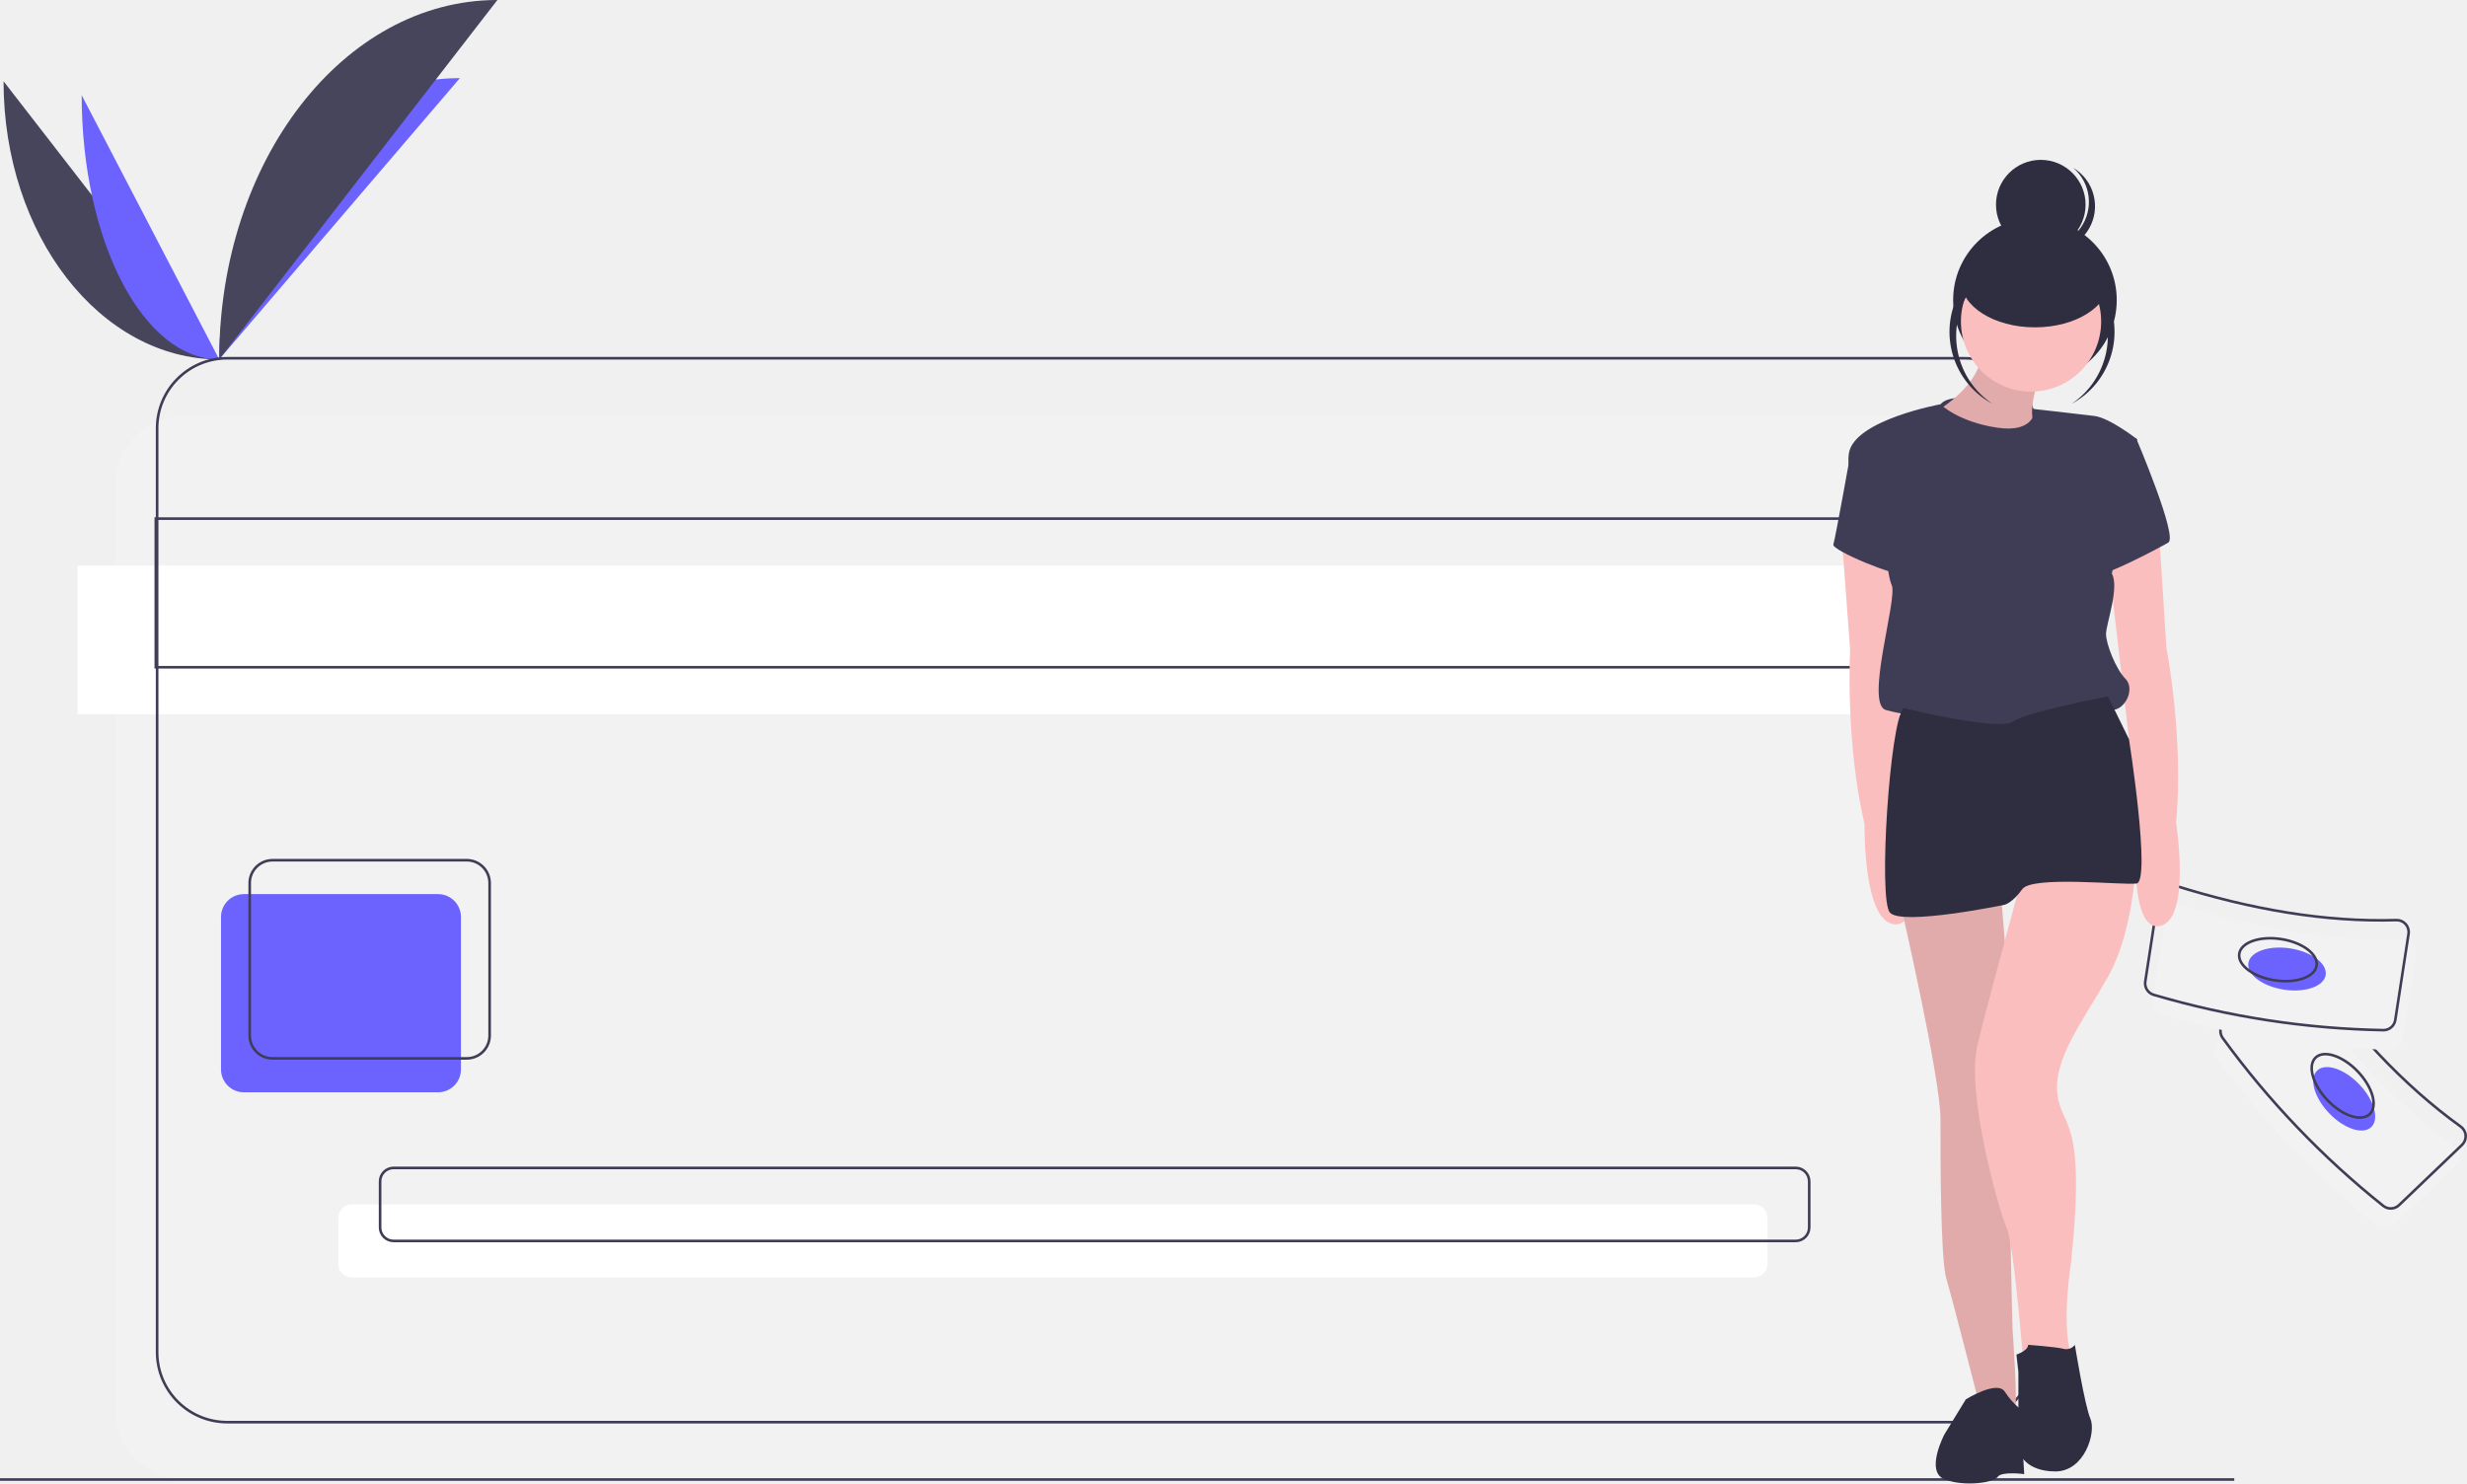
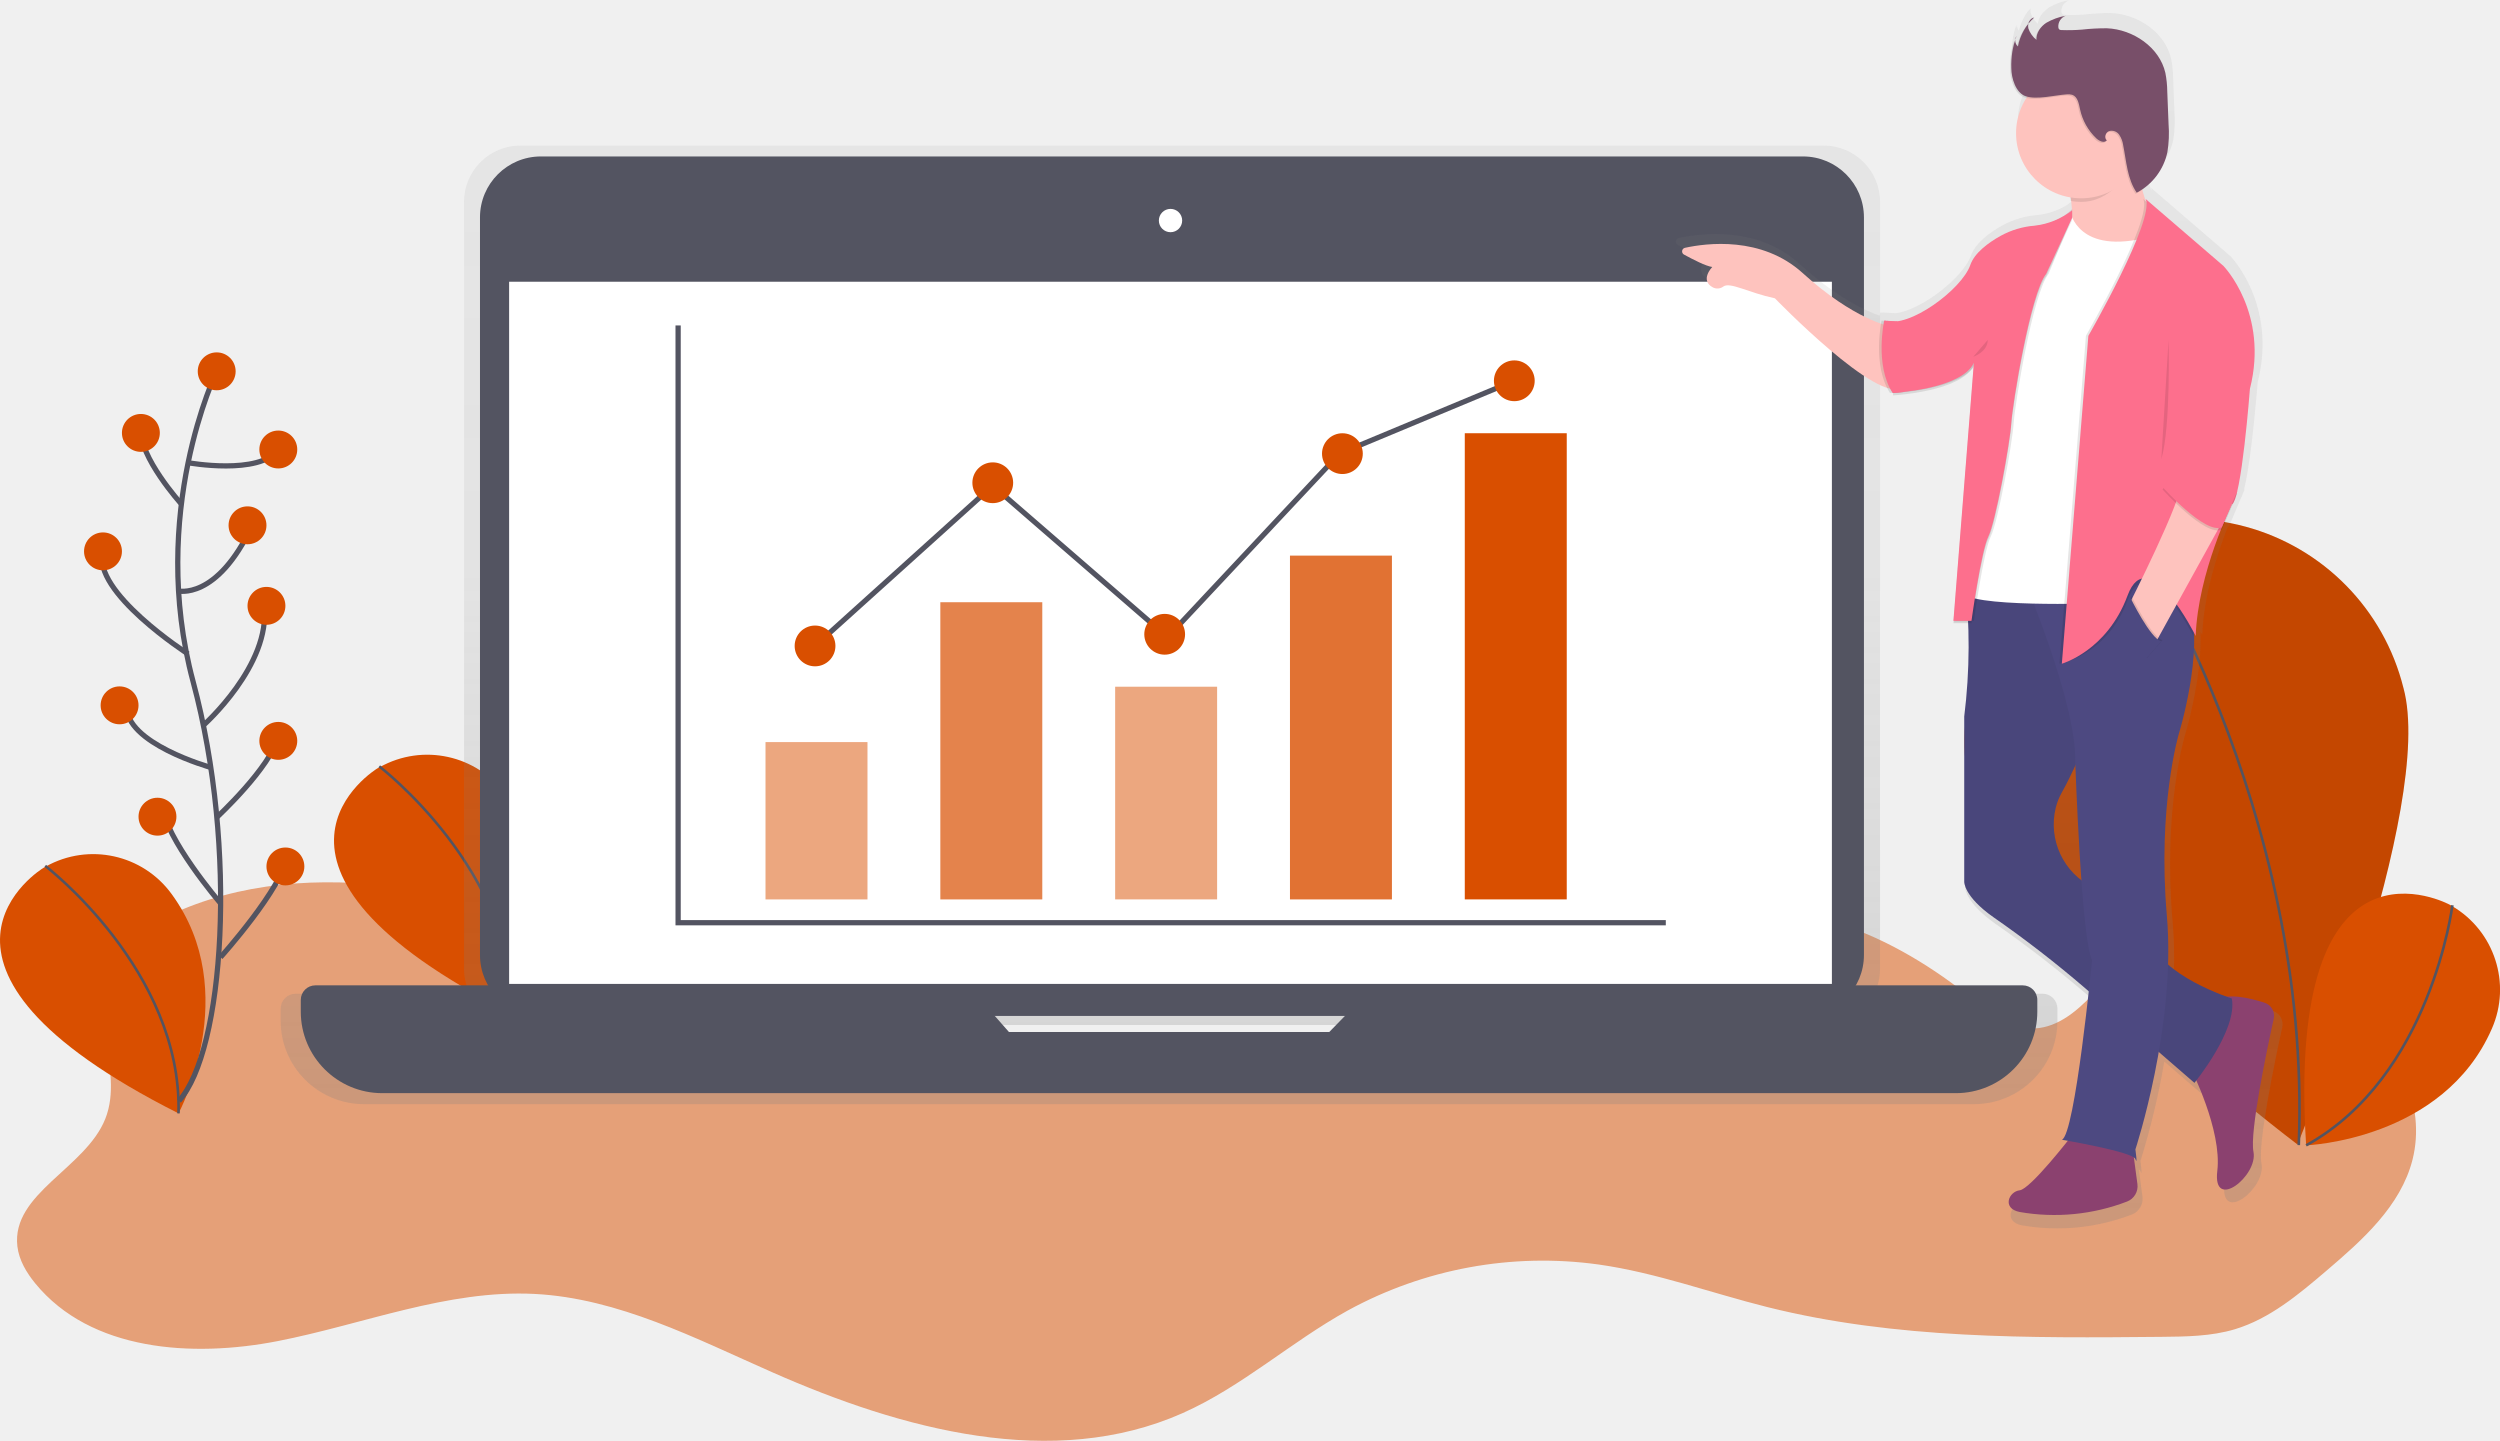
- <svg xmlns="http://www.w3.org/2000/svg" id="e7488108-d109-4f1a-9adc-e459030aba2c" data-name="Layer 1" width="945.987" height="568.898" viewBox="0 0 945.987 568.898">
-   <path d="M128.619,196.713c0,58.96,36.989,106.67,82.699,106.67" transform="translate(-127.2566 -165.551)" fill="#46455b" />
-   <path d="M211.318,303.383c0-59.623,41.277-107.869,92.288-107.869" transform="translate(-127.2566 -165.551)" fill="#6c63ff" />
-   <path d="M158.582,202.058c0,56.006,23.587,101.325,52.736,101.325" transform="translate(-127.2566 -165.551)" fill="#6c63ff" />
-   <path d="M211.318,303.383c0-76.185,47.71-137.832,106.67-137.832" transform="translate(-127.2566 -165.551)" fill="#46455b" />
-   <rect x="44.25" y="159.388" width="720" height="408" rx="26.881" fill="#f2f2f2" />
-   <rect x="29.75" y="216.888" width="720" height="57" fill="#fff" />
-   <rect x="129.75" y="461.888" width="548" height="28" rx="5.17" fill="#fff" />
-   <rect x="60.25" y="137.388" width="720" height="408" rx="26.881" fill="none" stroke="#3f3d56" stroke-miterlimit="10" />
-   <rect x="59.75" y="198.888" width="720" height="57" fill="none" stroke="#3f3d56" stroke-miterlimit="10" />
-   <rect x="84.75" y="342.888" width="92" height="76" rx="8.758" fill="#6c63ff" />
-   <rect x="95.75" y="329.888" width="92" height="76" rx="8.758" fill="none" stroke="#3f3d56" stroke-miterlimit="10" />
-   <rect x="145.75" y="447.888" width="548" height="28" rx="5.17" fill="none" stroke="#3f3d56" stroke-miterlimit="10" />
-   <line y1="567.388" x2="856.743" y2="567.388" fill="none" stroke="#3f3d56" stroke-miterlimit="10" />
-   <path d="M1069.037,612.345l-24.151,23.106a4.581,4.581,0,0,1-6.018.286,333.057,333.057,0,0,1-61.591-64.374,4.581,4.581,0,0,1,.552-6l24.3-23.25a4.579,4.579,0,0,1,6.914.675c17.735,25.331,37.373,46.596,59.503,62.534A4.574,4.574,0,0,1,1069.037,612.345Z" transform="translate(-127.2566 -165.551)" fill="#f2f2f2" />
-   <path d="M1071.329,604.615l-24.151,23.106a4.581,4.581,0,0,1-6.018.286,333.057,333.057,0,0,1-61.591-64.374,4.581,4.581,0,0,1,.552-6l24.3-23.25a4.579,4.579,0,0,1,6.914.675c17.735,25.331,37.373,46.596,59.503,62.534A4.574,4.574,0,0,1,1071.329,604.615Z" transform="translate(-127.2566 -165.551)" fill="none" stroke="#3f3d56" stroke-miterlimit="10" />
-   <ellipse cx="1026.16" cy="586.937" rx="8" ry="15" transform="translate(-248.3104 706.691) rotate(-43.73423)" fill="#6c63ff" />
-   <ellipse cx="1025.562" cy="581.972" rx="8" ry="15" transform="translate(-245.0444 704.9006) rotate(-43.73423)" fill="none" stroke="#3f3d56" stroke-miterlimit="10" />
-   <path d="M1053.717,531.207l-5.086,33.035a4.581,4.581,0,0,1-4.599,3.892A333.057,333.057,0,0,1,955.977,554.578a4.581,4.581,0,0,1-3.216-5.095l5.117-33.24a4.579,4.579,0,0,1,5.896-3.675c29.493,9.292,58.019,14.202,85.279,13.368A4.574,4.574,0,0,1,1053.717,531.207Z" transform="translate(-127.2566 -165.551)" fill="#f2f2f2" />
-   <path d="M1050.829,523.68l-5.086,33.035a4.581,4.581,0,0,1-4.599,3.892,333.057,333.057,0,0,1-88.055-13.556,4.581,4.581,0,0,1-3.216-5.095l5.117-33.24a4.579,4.579,0,0,1,5.896-3.675c29.493,9.292,58.019,14.202,85.279,13.368A4.574,4.574,0,0,1,1050.829,523.68Z" transform="translate(-127.2566 -165.551)" fill="none" stroke="#3f3d56" stroke-miterlimit="10" />
-   <ellipse cx="1004.235" cy="537.163" rx="8" ry="15" transform="translate(193.2713 1282.423) rotate(-81.24821)" fill="#6c63ff" />
-   <ellipse cx="1000.738" cy="533.589" rx="8" ry="15" transform="translate(193.8385 1275.936) rotate(-81.24821)" fill="none" stroke="#3f3d56" stroke-miterlimit="10" />
-   <circle cx="782.551" cy="78.486" r="17.177" fill="#2f2e41" />
-   <path d="M925.051,252.96a17.175,17.175,0,0,0-2.792-23.04c.425.252.845.52,1.254.814a17.177,17.177,0,0,1-19.999,27.932c-.41-.293-.799-.604-1.174-.925A17.175,17.175,0,0,0,925.051,252.96Z" transform="translate(-127.2566 -165.551)" fill="#2f2e41" />
-   <circle cx="780.311" cy="115.08" r="31.366" fill="#2f2e41" />
-   <path d="M913.542,328.426c0-.747-5.974-5.974-5.974-5.974s-29.872-8.215-35.847-2.24a10.805,10.805,0,0,0-2.24,12.696l27.632,8.215Z" transform="translate(-127.2566 -165.551)" fill="#3f3d56" />
-   <path d="M909.434,309.383s-6.721,18.67,0,20.164-35.847,8.215-35.847,8.215l-6.721-12.696s23.151-11.949,20.164-28.379Z" transform="translate(-127.2566 -165.551)" fill="#fbbebe" />
-   <path d="M909.434,309.383s-6.721,18.67,0,20.164-35.847,8.215-35.847,8.215l-6.721-12.696s23.151-11.949,20.164-28.379Z" transform="translate(-127.2566 -165.551)" opacity="0.1" />
-   <path d="M833.193,367.647l3.508,47.013s-1.935,34.951,5.54,67.088c0,0-.682,38.547,12.098,38.281s1.978-45.512,1.978-45.512l-2.147-96.964Z" transform="translate(-127.2566 -165.551)" fill="#fbbebe" />
-   <path d="M954.99,366.887l2.987,47.049s6.721,34.353,3.734,67.213c0,0,5.974,38.087-6.721,39.581s-8.215-44.809-8.215-44.809L935.573,379.583Z" transform="translate(-127.2566 -165.551)" fill="#fbbebe" />
-   <path d="M894.498,508.034s6.721,77.668,4.481,82.149,0,85.136,0,85.136,2.24,30.619.747,30.619-14.189-4.481-14.189-4.481-9.709-38.087-11.949-45.555-2.24-45.555-2.24-61.238-14.936-80.655-14.936-80.655Z" transform="translate(-127.2566 -165.551)" fill="#fbbebe" />
-   <path d="M894.498,508.034s6.721,77.668,4.481,82.149,0,85.136,0,85.136,2.24,30.619.747,30.619-14.189-4.481-14.189-4.481-9.709-38.087-11.949-45.555-2.24-45.555-2.24-61.238-14.936-80.655-14.936-80.655Z" transform="translate(-127.2566 -165.551)" opacity="0.1" />
-   <path d="M881.056,702.204s11.949-7.468,14.936-2.987a29.262,29.262,0,0,0,5.974,6.721L903.46,730.862s-8.71-1.163-10.203,1.078-12.948,3.871-20.416.884,0-17.177,0-17.177Z" transform="translate(-127.2566 -165.551)" fill="#2f2e41" />
-   <path d="M946.088,497.866s-.807,25.104-10.515,42.28-20.911,31.366-19.417,44.809,11.202,8.215,5.228,64.972c0,0-3.734,23.151,0,35.1S903.46,692.496,903.46,692.496s-3.734-49.289-6.721-56.011-15.683-51.53-11.202-70.2S903.46,499.072,903.46,499.072Z" transform="translate(-127.2566 -165.551)" fill="#fbbebe" />
-   <path d="M904.954,681.294s10.455.747,13.443,1.494a4.159,4.159,0,0,0,4.481-1.494s3.734,23.151,5.974,28.379-2.24,20.164-13.443,20.164-14.189-6.721-14.189-8.962V691.749l-.747-6.721S904.954,683.534,904.954,681.294Z" transform="translate(-127.2566 -165.551)" fill="#2f2e41" />
-   <circle cx="778.817" cy="123.294" r="26.885" fill="#fbbebe" />
-   <path d="M907.567,322.452s.373,9.335-14.563,7.095-21.657-8.962-21.657-8.962-32.86,5.974-35.1,18.67,14.189,32.113,14.189,32.113,0,13.443,2.24,18.67-10.455,45.555-2.24,47.796,13.443,2.24,29.872,5.974,33.606,4.481,38.834,0,12.696-5.974,17.923-5.974,8.962-8.215,5.228-11.949-7.468-13.443-7.468-17.177,5.228-17.923,2.24-23.151l9.709-51.53s-10.455-8.215-16.43-8.962S907.567,322.452,907.567,322.452Z" transform="translate(-127.2566 -165.551)" fill="#3f3d56" />
-   <path d="M940.8,333.281l5.601.373s16.056,37.714,12.322,39.954S934.826,386.304,932.586,385.557,940.8,333.281,940.8,333.281Z" transform="translate(-127.2566 -165.551)" fill="#3f3d56" />
-   <path d="M843.715,336.268l-6.348.373s-6.348,35.473-7.095,37.714,24.645,12.696,26.885,11.202S843.715,336.268,843.715,336.268Z" transform="translate(-127.2566 -165.551)" fill="#3f3d56" />
-   <path d="M935.573,432.606l8.081,16.477s8.529,54.613,2.838,55.289-40.045-3.059-43.779,2.169-6.721,5.974-6.721,5.974-39.581,8.215-44.062,2.987,0-73.187,5.228-78.415c0,0,36.594,8.962,41.821,5.228S935.573,432.606,935.573,432.606Z" transform="translate(-127.2566 -165.551)" fill="#2f2e41" />
-   <path d="M922.358,265.952c.429.259.848.528,1.26.803a31.364,31.364,0,0,0-32.334,53.669c-.436-.236-.87-.48-1.299-.738a31.366,31.366,0,0,1,32.373-53.734Z" transform="translate(-127.2566 -165.551)" fill="#2f2e41" />
-   <path d="M890.536,265.952c-.429.259-.848.528-1.26.803a31.364,31.364,0,0,1,32.334,53.669c.436-.236.87-.48,1.299-.738a31.366,31.366,0,0,0-32.373-53.734Z" transform="translate(-127.2566 -165.551)" fill="#2f2e41" />
-   <ellipse cx="780.311" cy="107.611" rx="28.379" ry="17.923" fill="#2f2e41" />
+ <svg xmlns="http://www.w3.org/2000/svg" xmlns:xlink="http://www.w3.org/1999/xlink" id="02a143c3-6017-4373-a226-06a05c845178" data-name="Layer 1" width="954" height="549.86" viewBox="0 0 954 549.86">
+   <defs>
+     <linearGradient id="6beaf3f8-3e45-4d0f-940e-4f825d2ab248" x1="569.11" y1="596.37" x2="569.11" y2="230.62" gradientUnits="userSpaceOnUse">
+       <stop offset="0" stop-color="gray" stop-opacity="0.25" />
+       <stop offset="0.54" stop-color="gray" stop-opacity="0.12" />
+       <stop offset="1" stop-color="gray" stop-opacity="0.1" />
+     </linearGradient>
+     <linearGradient id="618658e0-5682-4211-900b-639feb09c488" x1="878.33" y1="643.77" x2="878.33" y2="175.07" xlink:href="#6beaf3f8-3e45-4d0f-940e-4f825d2ab248" />
+   </defs>
+   <path d="M359.74,535.18c-57.68-19.93-123.63-36.8-177.52-8.16-6.83,3.63-13.56,8.2-17.24,15-9.72,17.89,5.73,41.09-1.8,60s-35.87,28.43-33.55,48.63c.61,5.28,3.47,10.06,6.84,14.18,21.11,25.79,59.81,28.4,92.52,22s64.7-19.67,98-18c32,1.65,61.44,17,90.76,29.92,49.43,21.84,107.16,37.51,156.55,15.56,22.63-10.06,41.34-27.19,63-39.15A155.06,155.06,0,0,1,733,657.6c22,3.1,43,10.9,64.53,16.28,48.9,12.21,99.94,11.81,150.33,11.33,9.38-.09,18.91-.2,27.9-2.88,13.31-4,24.29-13.21,34.86-22.22,13.89-11.83,28.52-24.83,33-42.52,5.29-21-5.66-43.32-21.9-57.59s-37-22.07-57.26-29.59c-5-1.84-10.34-3.71-15.46-2.32-3.36.92-6.19,3.16-8.7,5.57-14.38,13.84-26.53,37.25-46.14,33.49-7-1.34-12.73-6.21-18.27-10.71-29.58-24-69.37-42.53-105.07-29.27-26.11,9.7-44.54,34.61-71,43.4-18.82,6.26-39.27,3.55-59.07,4.77-28.8,1.76-56.83,11.94-85.67,11.32-73.54-1.58-134.81-71.9-208.05-65.2-5.74.52-12,1.84-15.52,6.38" transform="translate(-123 -175.07)" fill="#d94f00" opacity="0.5" />
+   <path d="M267,468.29S205.89,505.18,318.58,562c0,0,24.83-46.1-2.62-83.69a37,37,0,0,0-48-10.52Z" transform="translate(-123 -175.07)" fill="#d94f00" />
+   <path d="M267.73,467.52s52.32,40,50.86,94.45" transform="translate(-123 -175.07)" fill="none" stroke="#535461" stroke-miterlimit="10" />
+   <path d="M1040.15,437.56c12.38,45.27-40.43,174.24-40.43,174.24S888.6,527.67,876.21,482.4a85,85,0,1,1,163.93-44.85Z" transform="translate(-123 -175.07)" fill="#d94f00" />
+   <path d="M1040.15,437.56c12.38,45.27-40.43,174.24-40.43,174.24S888.6,527.67,876.21,482.4a85,85,0,1,1,163.93-44.85Z" transform="translate(-123 -175.07)" opacity="0.1" />
+   <path d="M936.21,378.27s69.17,104.42,64,233.78" transform="translate(-123 -175.07)" fill="none" stroke="#535461" stroke-miterlimit="10" />
+   <path d="M1057.8,520.3s-62.72-34.12-54.78,91.83c0,0,52.32-1.87,70.89-44.55a37,37,0,0,0-15.19-46.75Z" transform="translate(-123 -175.07)" fill="#d94f00" />
+   <path d="M1058.83,520.52s-8.1,65.38-55.81,91.61" transform="translate(-123 -175.07)" fill="none" stroke="#535461" stroke-miterlimit="10" />
+   <path d="M139.56,506.26s-61.14,36.88,51.56,93.67c0,0,24.83-46.1-2.62-83.69a37,37,0,0,0-48-10.52Z" transform="translate(-123 -175.07)" fill="#d94f00" />
+   <path d="M140.26,505.49s52.32,40,50.86,94.45" transform="translate(-123 -175.07)" fill="none" stroke="#535461" stroke-miterlimit="10" />
+   <path d="M902.43,554.27H838.18a21.42,21.42,0,0,0,2.24-9.57V252.14a21.51,21.51,0,0,0-21.51-21.51H321.58a21.51,21.51,0,0,0-21.51,21.51V544.71a21.42,21.42,0,0,0,2.24,9.57H235.79A5.69,5.69,0,0,0,230.1,560v4.59a31.82,31.82,0,0,0,31.82,31.82H876.3a31.82,31.82,0,0,0,31.82-31.82V560A5.69,5.69,0,0,0,902.43,554.27Zm-395.89,18.2L501,566.22H637.78l-6.1,6.26Z" transform="translate(-123 -175.07)" fill="url(#6beaf3f8-3e45-4d0f-940e-4f825d2ab248)" />
+   <rect x="183.16" y="59.7" width="528.12" height="327.99" rx="23.26" ry="23.26" fill="#535461" />
+   <rect x="194.28" y="107.51" width="504.77" height="267.95" fill="#fff" />
+   <circle cx="446.67" cy="84.16" r="4.45" fill="#fff" />
+   <path d="M647.6,551.08l-17.34,17.79H508l-15.67-17.79H243.34a5.56,5.56,0,0,0-5.56,5.56v4.48a31.1,31.1,0,0,0,31.1,31.1H869.34a31.1,31.1,0,0,0,31.1-31.1v-4.48a5.56,5.56,0,0,0-5.56-5.56Z" transform="translate(-123 -175.07)" fill="#535461" />
+   <polyline points="258.77 124.19 258.77 352.11 635.67 352.11" fill="none" stroke="#535461" stroke-miterlimit="10" stroke-width="2" />
+   <rect x="292.12" y="283.18" width="38.91" height="60.04" fill="#d94f00" opacity="0.5" />
+   <rect x="358.83" y="229.81" width="38.91" height="113.41" fill="#d94f00" opacity="0.7" />
+   <rect x="425.54" y="262.05" width="38.91" height="81.16" fill="#d94f00" opacity="0.5" />
+   <rect x="492.25" y="212.02" width="38.91" height="131.2" fill="#d94f00" opacity="0.8" />
+   <rect x="558.96" y="165.32" width="38.91" height="177.89" fill="#d94f00" />
+   <polyline points="311.02 246.49 378.84 185.34 445.55 243.15 511.15 173.11 577.86 145.31" fill="none" stroke="#535461" stroke-miterlimit="10" stroke-width="2" />
+   <circle cx="311.02" cy="246.49" r="7.78" fill="#d94f00" />
+   <circle cx="444.44" cy="242.04" r="7.78" fill="#d94f00" />
+   <circle cx="512.26" cy="173.11" r="7.78" fill="#d94f00" />
+   <circle cx="378.84" cy="184.22" r="7.78" fill="#d94f00" />
+   <circle cx="577.86" cy="145.31" r="7.78" fill="#d94f00" />
+   <path d="M990.31,560.82c-4.1-1.35-10.18-2.91-15-2.36-4.59-1.67-15.38-6-22.75-12.52a164.07,164.07,0,0,0-.49-19.22c-3.77-42.87,4.71-71.13,4.71-71.13s6.66-21.56,5.93-39.45c.43.81.67,1.29.67,1.29.58-15.43,5.84-31.4,9.78-41.35a3.32,3.32,0,0,0,.44-.16L978,365.48a9.06,9.06,0,0,0,.83-1.93l.71-1.65-.21-.09c.07-.27.14-.56.21-.85h0c2.81-11.89,5-40.09,5-40.09,7.54-29.68-10.36-48-10.36-48l-30.38-26.14a3.85,3.85,0,0,1,.3,1.07l-.25-.22c-.43-1.23-.9-2.7-1.36-4.38a23.1,23.1,0,0,0,3-2.57,23.33,23.33,0,0,0,6.81-12.15,46.07,46.07,0,0,0,.45-11l-.5-12.61a40,40,0,0,0-.75-7.35c-2.29-10-12.54-17-22.83-17.46a83.45,83.45,0,0,0-9.8.52,65.93,65.93,0,0,1-8,.17,1.44,1.44,0,0,1-.86-.23,1.26,1.26,0,0,1-.37-.87,4.34,4.34,0,0,1,1.06-3.25,4,4,0,0,1,1.38-.79l-.73.17a4,4,0,0,1,1.2-.65,23.29,23.29,0,0,0-7.58,2.75,9.79,9.79,0,0,0-1.77,1.49,7.73,7.73,0,0,0-2.56,4.76,8.86,8.86,0,0,1-2.7-4,4,4,0,0,1,0-1.94q-.27.33-.52.68c0-.07,0-.14,0-.21a20.22,20.22,0,0,0-4,8.14,3.17,3.17,0,0,1-.72-2.34c-.15.47-.29.94-.42,1.41a3.26,3.26,0,0,1,0-.94,32.21,32.21,0,0,0-1.57,11.18c0,3.78,1.68,9.67,5.73,11,.21.07.42.12.64.17a25.43,25.43,0,0,0,17.15,38.84q.1.69.19,1.45l.16,0c.11,1,.2,2.1.26,3.22a21.67,21.67,0,0,1-3.34,2.68,27.54,27.54,0,0,1-11.12,3.68,33.1,33.1,0,0,0-13.37,4c-4.85,2.71-10.2,6.66-11.88,11.46-2.8,8-18.22,20.45-28.56,22l-3.68-.21-.27-.08v.07l-.9-.05-.05,0h-.24v.05l-.93-.05s-.09.43-.22,1.19c-5.2-1.79-16.25-6.75-30.63-19.8-16-14.53-37.65-11.67-46-9.84a1.43,1.43,0,0,0-.38,2.65c3.37,1.85,8.59,4.54,11,4.84,0,0-5,5.23.32,8a3.86,3.86,0,0,0,4-.39c2.58-1.89,9.75,2.39,20.14,4.62,0,0,29.32,30.34,43.88,35a20.93,20.93,0,0,0,1.11,1.93l.9-.07,0,.07H845l.11,1s22.64-1.19,30-9.41a11.79,11.79,0,0,0,1.43-1.53l-7.87,99h.07l-.07.94h5.79A218.25,218.25,0,0,1,872.89,449v64.54s-.3,5.68,11.5,14a441.06,441.06,0,0,1,35.72,27.69l1.43,1.24c-2.17,19.75-6.71,56.56-10.5,57.93l2.34.41c-4,5.07-15.36,19-18.82,19.37-4.24.47-7.07,7.07,0,8.48a79.21,79.21,0,0,0,42-4.14,6.41,6.41,0,0,0,4-6.82l-1.37-10.4a1.46,1.46,0,0,1,.6.63c.94,2.83,0-3.77,0-3.77a294.73,294.73,0,0,0,9.11-38l14,12.1s.28-.35.77-1c3.43,7.78,9.55,23.7,8.18,35.36-1.88,16,16,1.88,14.13-7.54-1.52-7.62,5.28-39.92,7.93-52A5.37,5.37,0,0,0,990.31,560.82Z" transform="translate(-123 -175.07)" fill="url(#618658e0-5682-4211-900b-639feb09c488)" />
+   <path d="M844,299.49s-13.34-2.3-33.12-20.24c-15.65-14.19-36.76-11.4-44.9-9.61a1.39,1.39,0,0,0-.37,2.58c3.29,1.8,8.39,4.43,10.78,4.73,0,0-4.93,5.1.31,7.83a3.77,3.77,0,0,0,3.94-.38c2.52-1.84,9.52,2.34,19.67,4.51,0,0,39.56,40.94,48.76,34Z" transform="translate(-123 -175.07)" fill="#fec3be" />
+   <path d="M912.11,243.83s3.68,15.64,0,26.68l16.56,2.3,14.72-7.36v-9.66s-6.9-14.72-5.06-31.74Z" transform="translate(-123 -175.07)" fill="#fec3be" />
+   <path d="M959,582.83s12,23.46,10.12,39.1,15.64,1.84,13.8-7.36c-1.49-7.44,5.15-39,7.74-50.74a5.24,5.24,0,0,0-3.48-6.11c-5.53-1.82-14.79-4.05-19.44-.64C960.87,562.13,959,582.83,959,582.83Z" transform="translate(-123 -175.07)" fill="#8b416f" />
+   <path d="M913.49,608.59s-15.64,20.24-19.78,20.7-6.9,6.9,0,8.28a77.34,77.34,0,0,0,41-4,6.26,6.26,0,0,0,3.93-6.66L936,607.21Z" transform="translate(-123 -175.07)" fill="#8b416f" />
+   <path d="M887.73,393.78l-15,2a219.53,219.53,0,0,1-.18,52.73v63s-.29,5.55,11.23,13.62a430.67,430.67,0,0,1,34.88,27l41.74,36.16s16.56-20.24,14.26-32.2c0,0-27.6-8.74-31.28-23-2.11-8.16-12.81-15-21.57-19.3a26.82,26.82,0,0,1-14.35-30.44,23.47,23.47,0,0,1,2.35-5.91c7.36-12.88,17.94-41.86,17.94-41.86L907.51,397Z" transform="translate(-123 -175.07)" fill="#4d4981" />
+   <path d="M887.73,393.78l-15,2a219.53,219.53,0,0,1-.18,52.73v63s-.29,5.55,11.23,13.62a430.67,430.67,0,0,1,34.88,27l41.74,36.16s16.56-20.24,14.26-32.2c0,0-27.6-8.74-31.28-23-2.11-8.16-12.81-15-21.57-19.3a26.82,26.82,0,0,1-14.35-30.44,23.47,23.47,0,0,1,2.35-5.91c7.36-12.88,17.94-41.86,17.94-41.86L907.51,397Z" transform="translate(-123 -175.07)" opacity="0.05" />
+   <path d="M909.81,610s27.14,4.6,28.06,7.36,0-3.68,0-3.68,15.64-47.38,12-89.23,4.6-69.46,4.6-69.46,9.66-31.28,4.14-49.22-63.48-10.12-63.48-10.12,20.24,47.38,19.78,69.92c0,0,2.3,68.08,6.44,75.9C921.31,541.43,914.87,608.13,909.81,610Z" transform="translate(-123 -175.07)" fill="#4d4981" />
+   <path d="M913,255.79s2.76,17,30.36,9.66L925,405.28s-53.36,1.84-52.9-4.6l11-84.63Z" transform="translate(-123 -175.07)" fill="#fff" />
+   <path d="M913.72,254.87a22.42,22.42,0,0,1-13.29,6.31,32.33,32.33,0,0,0-13.06,3.88c-4.73,2.65-10,6.5-11.6,11.19-3.22,9.2-23.46,24.38-32.66,21.16l3.22,27.6s26.22-1.38,30.82-11.5L869.34,412h6.9s3.68-26.68,6.44-32.2,8.28-35.88,8.74-43.24,7.36-49.68,13.34-57l9-21.85Z" transform="translate(-123 -175.07)" opacity="0.1" />
+   <path d="M913.72,256.25a28.47,28.47,0,0,1-14.21,5.85A32.33,32.33,0,0,0,886.46,266c-4.73,2.65-10,6.5-11.6,11.19-3.22,9.2-23.46,24.38-32.66,21.16l3.22,27.6s26.22-1.38,30.82-11.5l-7.82,98.43h6.9s3.68-26.68,6.44-32.2,8.28-35.88,8.74-43.24,7.36-49.68,13.34-57L913.72,259Z" transform="translate(-123 -175.07)" opacity="0.1" />
+   <path d="M913.72,255.33a28.47,28.47,0,0,1-14.21,5.85,32.33,32.33,0,0,0-13.06,3.88c-4.73,2.65-10,6.5-11.6,11.19-3.22,9.2-23.46,24.38-32.66,21.16l3.22,27.6s26.22-1.38,30.82-11.5L868.42,412h6.9s3.68-26.68,6.44-32.2,8.28-35.88,8.74-43.24,7.36-49.68,13.34-57l9.89-21.39Z" transform="translate(-123 -175.07)" fill="#fd6f8d" />
+   <path d="M937.18,237.62c-.6-4.36.6-7.08,1.15-12.19l-26.22,19.78s.63,2.67,1.11,6.58a25,25,0,0,0,4,.32C926.32,252.11,932.87,245,937.18,237.62Z" transform="translate(-123 -175.07)" opacity="0.1" />
+   <circle cx="794.17" cy="50.83" r="24.84" fill="#fec3be" />
+   <path d="M890.06,201.55a31.44,31.44,0,0,1,2-12.29,3.07,3.07,0,0,0,.52,4,19.68,19.68,0,0,1,6.24-11.06c-1.77.29-2.68,2.48-2.24,4.22a9.6,9.6,0,0,0,3.07,4.32c-.15-2.63,1.59-5.09,3.79-6.53a22.74,22.74,0,0,1,7.4-2.68,4.29,4.29,0,0,0-2.84,4.4,1.23,1.23,0,0,0,.37.85,1.41,1.41,0,0,0,.84.22,64.38,64.38,0,0,0,7.77-.17,81.49,81.49,0,0,1,9.57-.51c10,.42,20.05,7.25,22.29,17a39.09,39.09,0,0,1,.73,7.18l.49,12.31a45,45,0,0,1-.44,10.76,22.8,22.8,0,0,1-11.71,15.48c-3.61-5.23-3.93-11.95-5.18-18.18a9.2,9.2,0,0,0-1.56-4,3.51,3.51,0,0,0-3.85-1.3c-1.35.54-1.93,2.6-.81,3.52-1,1.18-2.87.3-4-.75a21.48,21.48,0,0,1-6.23-11.13c-.45-2.14-.9-4.78-3-5.51a5.58,5.58,0,0,0-2.22-.15c-4.38.3-11.23,2.11-15.47.72C891.7,211,890.06,205.24,890.06,201.55Z" transform="translate(-123 -175.07)" opacity="0.1" />
+   <path d="M890.52,201.09a31.44,31.44,0,0,1,2-12.29,3.07,3.07,0,0,0,.52,4,19.68,19.68,0,0,1,6.24-11.06c-1.77.29-2.68,2.48-2.24,4.22a9.6,9.6,0,0,0,3.07,4.32c-.15-2.63,1.59-5.09,3.79-6.53a22.74,22.74,0,0,1,7.4-2.68,4.29,4.29,0,0,0-2.84,4.4,1.23,1.23,0,0,0,.37.85,1.41,1.41,0,0,0,.84.22,64.38,64.38,0,0,0,7.77-.17,81.49,81.49,0,0,1,9.57-.51c10,.42,20.05,7.25,22.29,17a39.09,39.09,0,0,1,.73,7.18l.49,12.31a45,45,0,0,1-.44,10.76,22.8,22.8,0,0,1-11.71,15.48c-3.61-5.23-3.93-11.95-5.18-18.18a9.2,9.2,0,0,0-1.56-4,3.51,3.51,0,0,0-3.85-1.3c-1.35.54-1.93,2.6-.81,3.52-1,1.18-2.87.3-4-.75a21.48,21.48,0,0,1-6.23-11.13c-.45-2.14-.9-4.78-3-5.51a5.58,5.58,0,0,0-2.22-.15c-4.38.3-11.23,2.11-15.47.72C892.16,210.53,890.52,204.78,890.52,201.09Z" transform="translate(-123 -175.07)" fill="#784f69" />
+   <path d="M841,297.42s-3.68,17,3.22,27.6l3.91-.32-2.13-27Z" transform="translate(-123 -175.07)" opacity="0.1" />
+   <path d="M842,297.42s-3.68,17,3.22,27.6l3.91-.32-2.13-27Z" transform="translate(-123 -175.07)" fill="#fd6f8d" />
+   <path d="M940.86,251l29.67,25.53s17.48,17.94,10.12,46.92c0,0-3.22,42.32-6.9,44.16,0,0-12.88,25.76-13.8,50.14,0,0-17.25-34.73-25.07-13.57s-26,24.15-26,24.15L919,303.17S944.54,258.78,940.86,251Z" transform="translate(-123 -175.07)" opacity="0.1" />
+   <path d="M941.78,251l29.67,25.53s17.48,17.94,10.12,46.92c0,0-3.22,42.32-6.9,44.16,0,0-12.88,25.76-13.8,50.14,0,0-18.17-36.57-26-15.41s-25.07,26-25.07,26l10.12-125.11S945.46,258.78,941.78,251Z" transform="translate(-123 -175.07)" fill="#fd6f8d" />
+   <path d="M955.35,358.83s7.36-5.06,19.32,8.74l-29.44,53.36L935.34,406S956.27,364.81,955.35,358.83Z" transform="translate(-123 -175.07)" fill="#fec3be" />
+   <path d="M948.22,361.82s16.28,18.28,22.63,15.35l5.88-13.69L954.66,354Z" transform="translate(-123 -175.07)" opacity="0.1" />
+   <path d="M948.22,360.9s16.28,18.28,22.63,15.35l5.88-13.69-22.07-9.48Z" transform="translate(-123 -175.07)" fill="#fd6f8d" />
+   <path d="M936.34,402.51s7.75,15.88,11.88,16.8l-6,6.9-8.74-16.56Z" transform="translate(-123 -175.07)" opacity="0.1" />
+   <path d="M935.88,403s7.75,15.88,11.88,16.8l-6,6.9L933,410.11Z" transform="translate(-123 -175.07)" fill="#4d4981" />
+   <path d="M950.52,304.78s.92,33.12-2.76,45.54" transform="translate(-123 -175.07)" opacity="0.1" />
+   <path d="M876,311.22s5.52-1.84,5.52-6.44" transform="translate(-123 -175.07)" opacity="0.1" />
+   <path d="M205.69,316.76s-26.22,54.24-9,118.43,11.75,141-5.42,160" transform="translate(-123 -175.07)" fill="none" stroke="#535461" stroke-miterlimit="10" stroke-width="2" />
+   <circle cx="82.69" cy="141.7" r="7.23" fill="#d94f00" />
+   <path d="M194.79,351.65s27.18,4.9,34.41-5" transform="translate(-123 -175.07)" fill="none" stroke="#535461" stroke-miterlimit="10" stroke-width="2" />
+   <path d="M192.21,367.4s-16.35-18.09-15.45-28.94" transform="translate(-123 -175.07)" fill="none" stroke="#535461" stroke-miterlimit="10" stroke-width="2" />
+   <path d="M190.82,400.54s14.87,3.92,28.44-25" transform="translate(-123 -175.07)" fill="none" stroke="#535461" stroke-miterlimit="10" stroke-width="2" />
+   <path d="M194.79,424.64s-37-23.81-32.49-39.17" transform="translate(-123 -175.07)" fill="none" stroke="#535461" stroke-miterlimit="10" stroke-width="2" />
+   <path d="M200.57,451.89s25.92-23,23.21-45.63" transform="translate(-123 -175.07)" fill="none" stroke="#535461" stroke-miterlimit="10" stroke-width="2" />
+   <path d="M203.39,467.91s-33-9.22-32-23.68" transform="translate(-123 -175.07)" fill="none" stroke="#535461" stroke-miterlimit="10" stroke-width="2" />
+   <path d="M205.69,487s20.79-19.26,23.5-31" transform="translate(-123 -175.07)" fill="none" stroke="#535461" stroke-miterlimit="10" stroke-width="2" />
+   <path d="M207.14,519.75s-21.33-24.9-22.24-37.55" transform="translate(-123 -175.07)" fill="none" stroke="#535461" stroke-miterlimit="10" stroke-width="2" />
+   <path d="M207.14,540.36s23.87-26.52,25.67-39.17" transform="translate(-123 -175.07)" fill="none" stroke="#535461" stroke-miterlimit="10" stroke-width="2" />
+   <circle cx="53.76" cy="165.2" r="7.23" fill="#d94f00" />
+   <circle cx="45.63" cy="269.16" r="7.23" fill="#d94f00" />
+   <circle cx="39.3" cy="210.4" r="7.23" fill="#d94f00" />
+   <circle cx="106.2" cy="171.53" r="7.23" fill="#d94f00" />
+   <circle cx="106.2" cy="282.72" r="7.23" fill="#d94f00" />
+   <circle cx="94.45" cy="200.46" r="7.23" fill="#d94f00" />
+   <circle cx="108.91" cy="330.64" r="7.23" fill="#d94f00" />
+   <circle cx="60.09" cy="311.65" r="7.23" fill="#d94f00" />
+   <circle cx="101.68" cy="231.19" r="7.23" fill="#d94f00" />
</svg>
